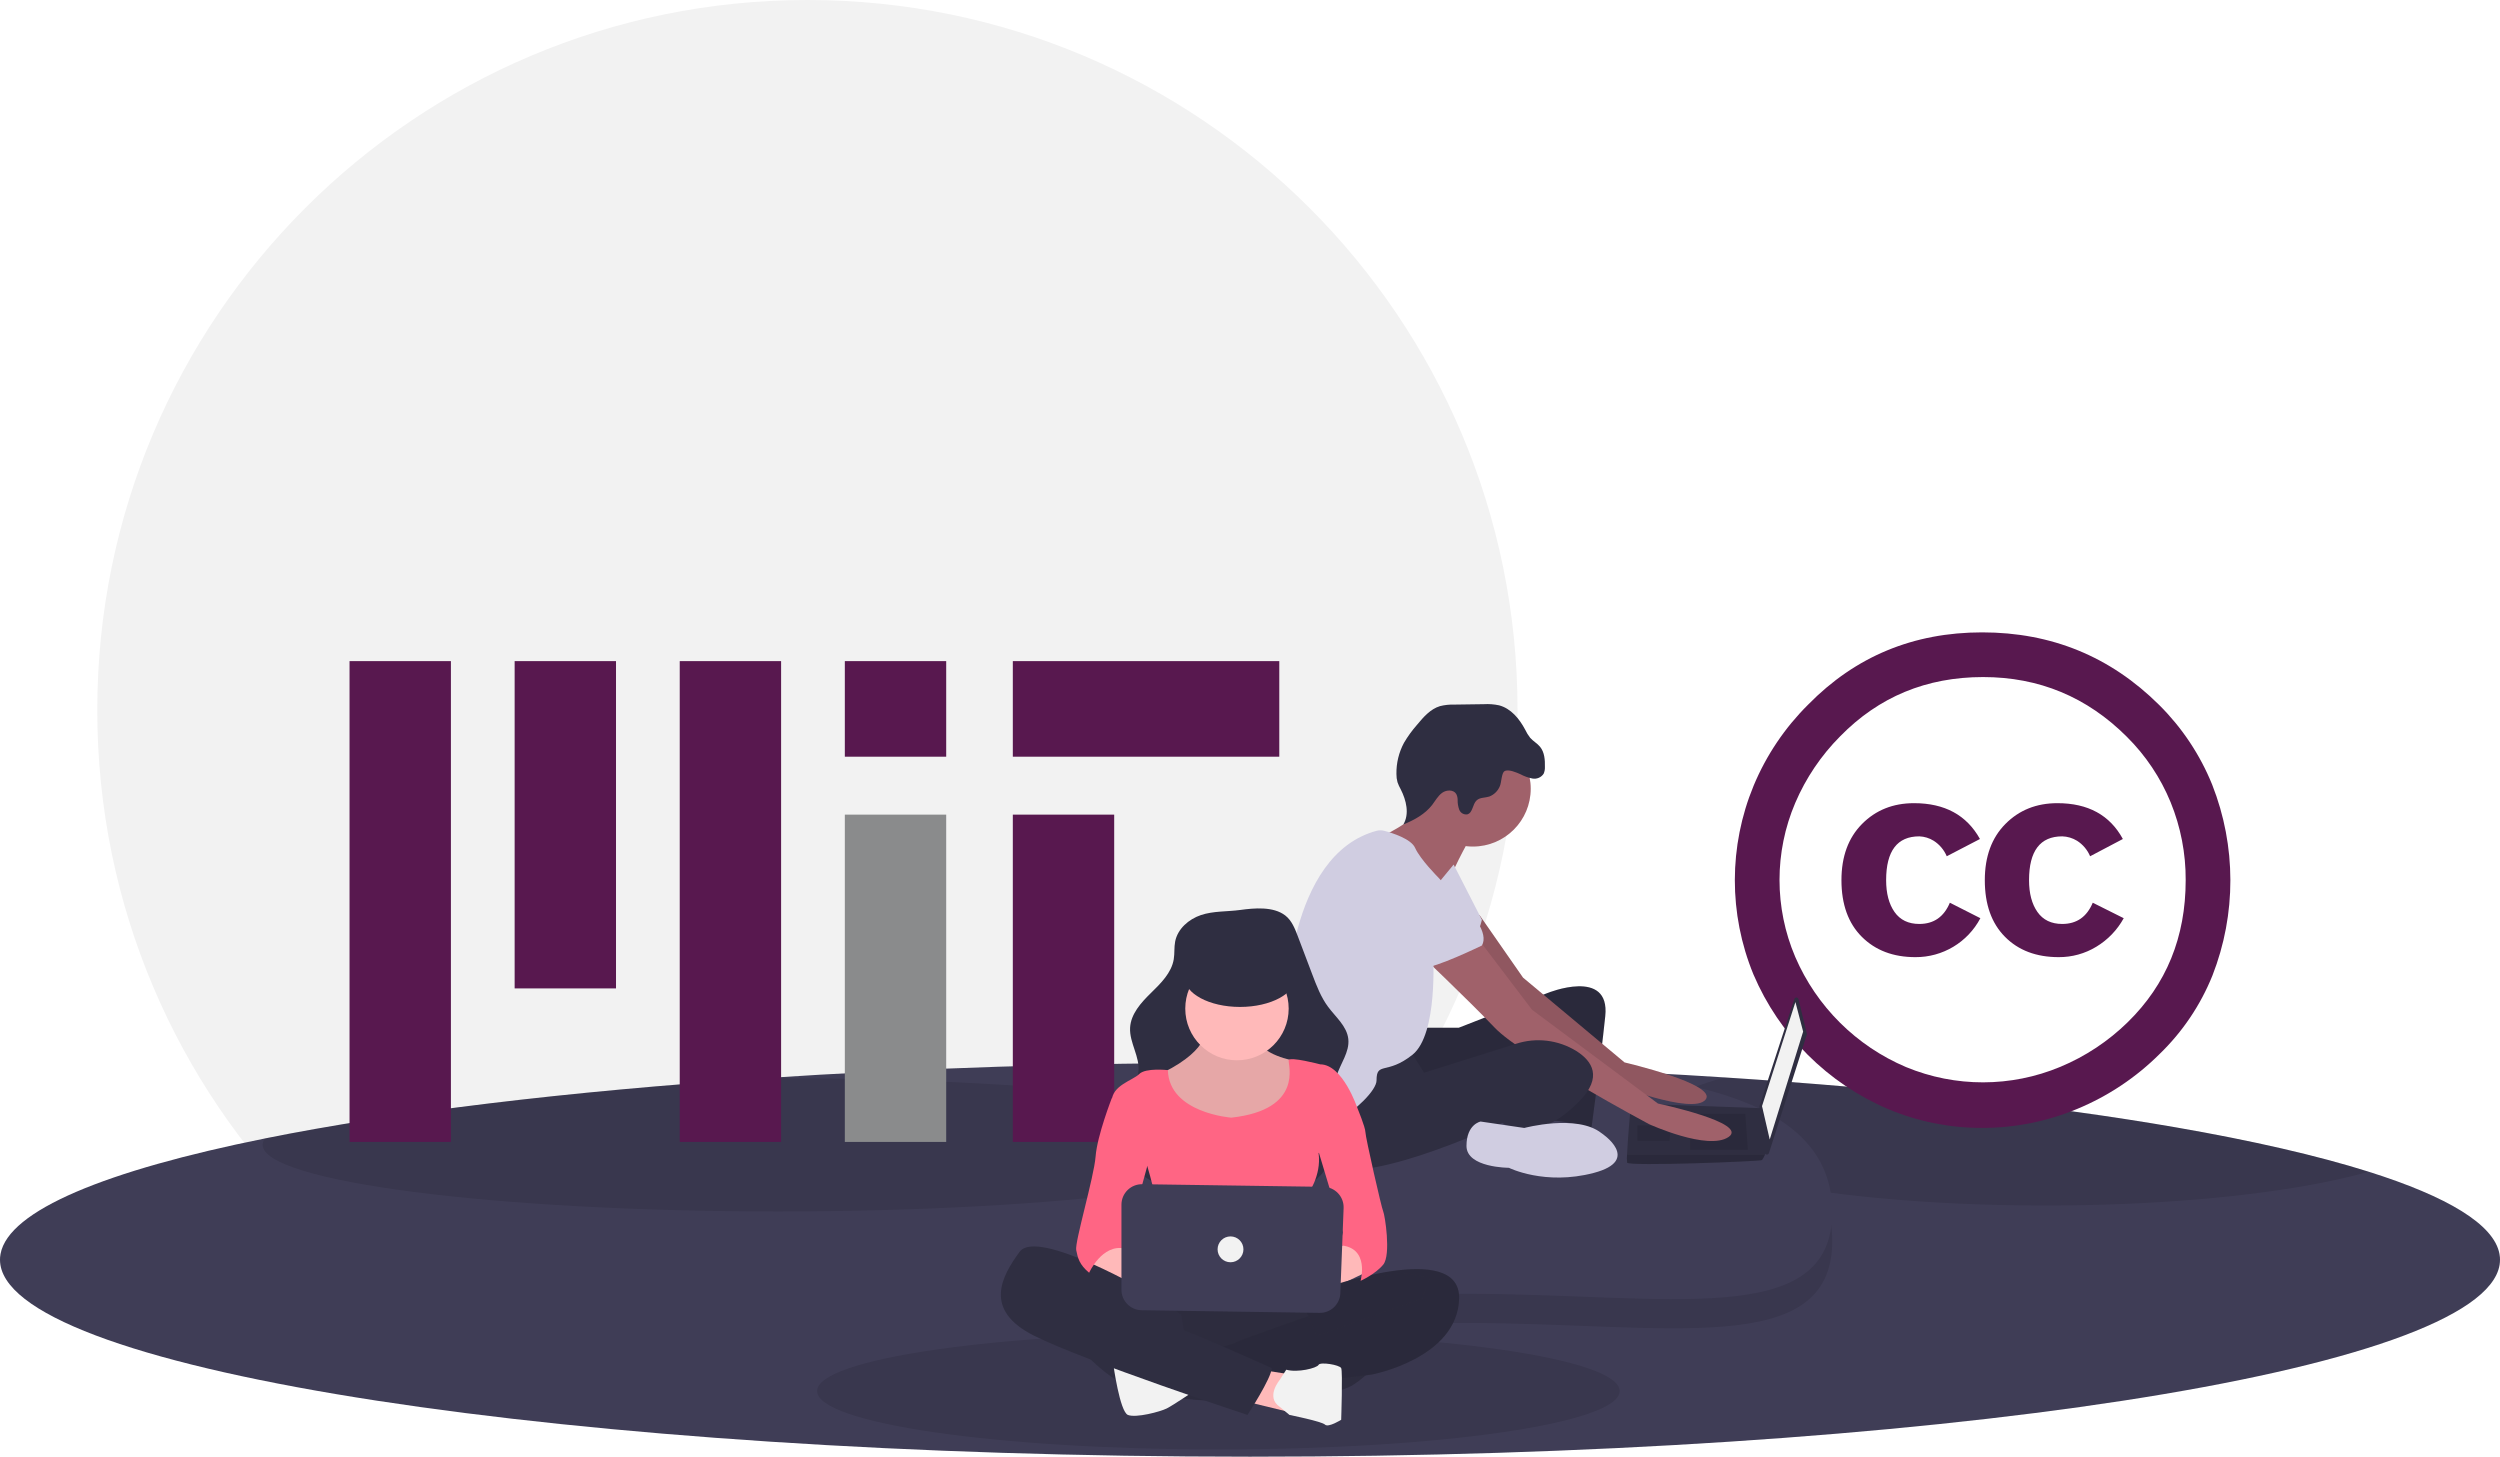
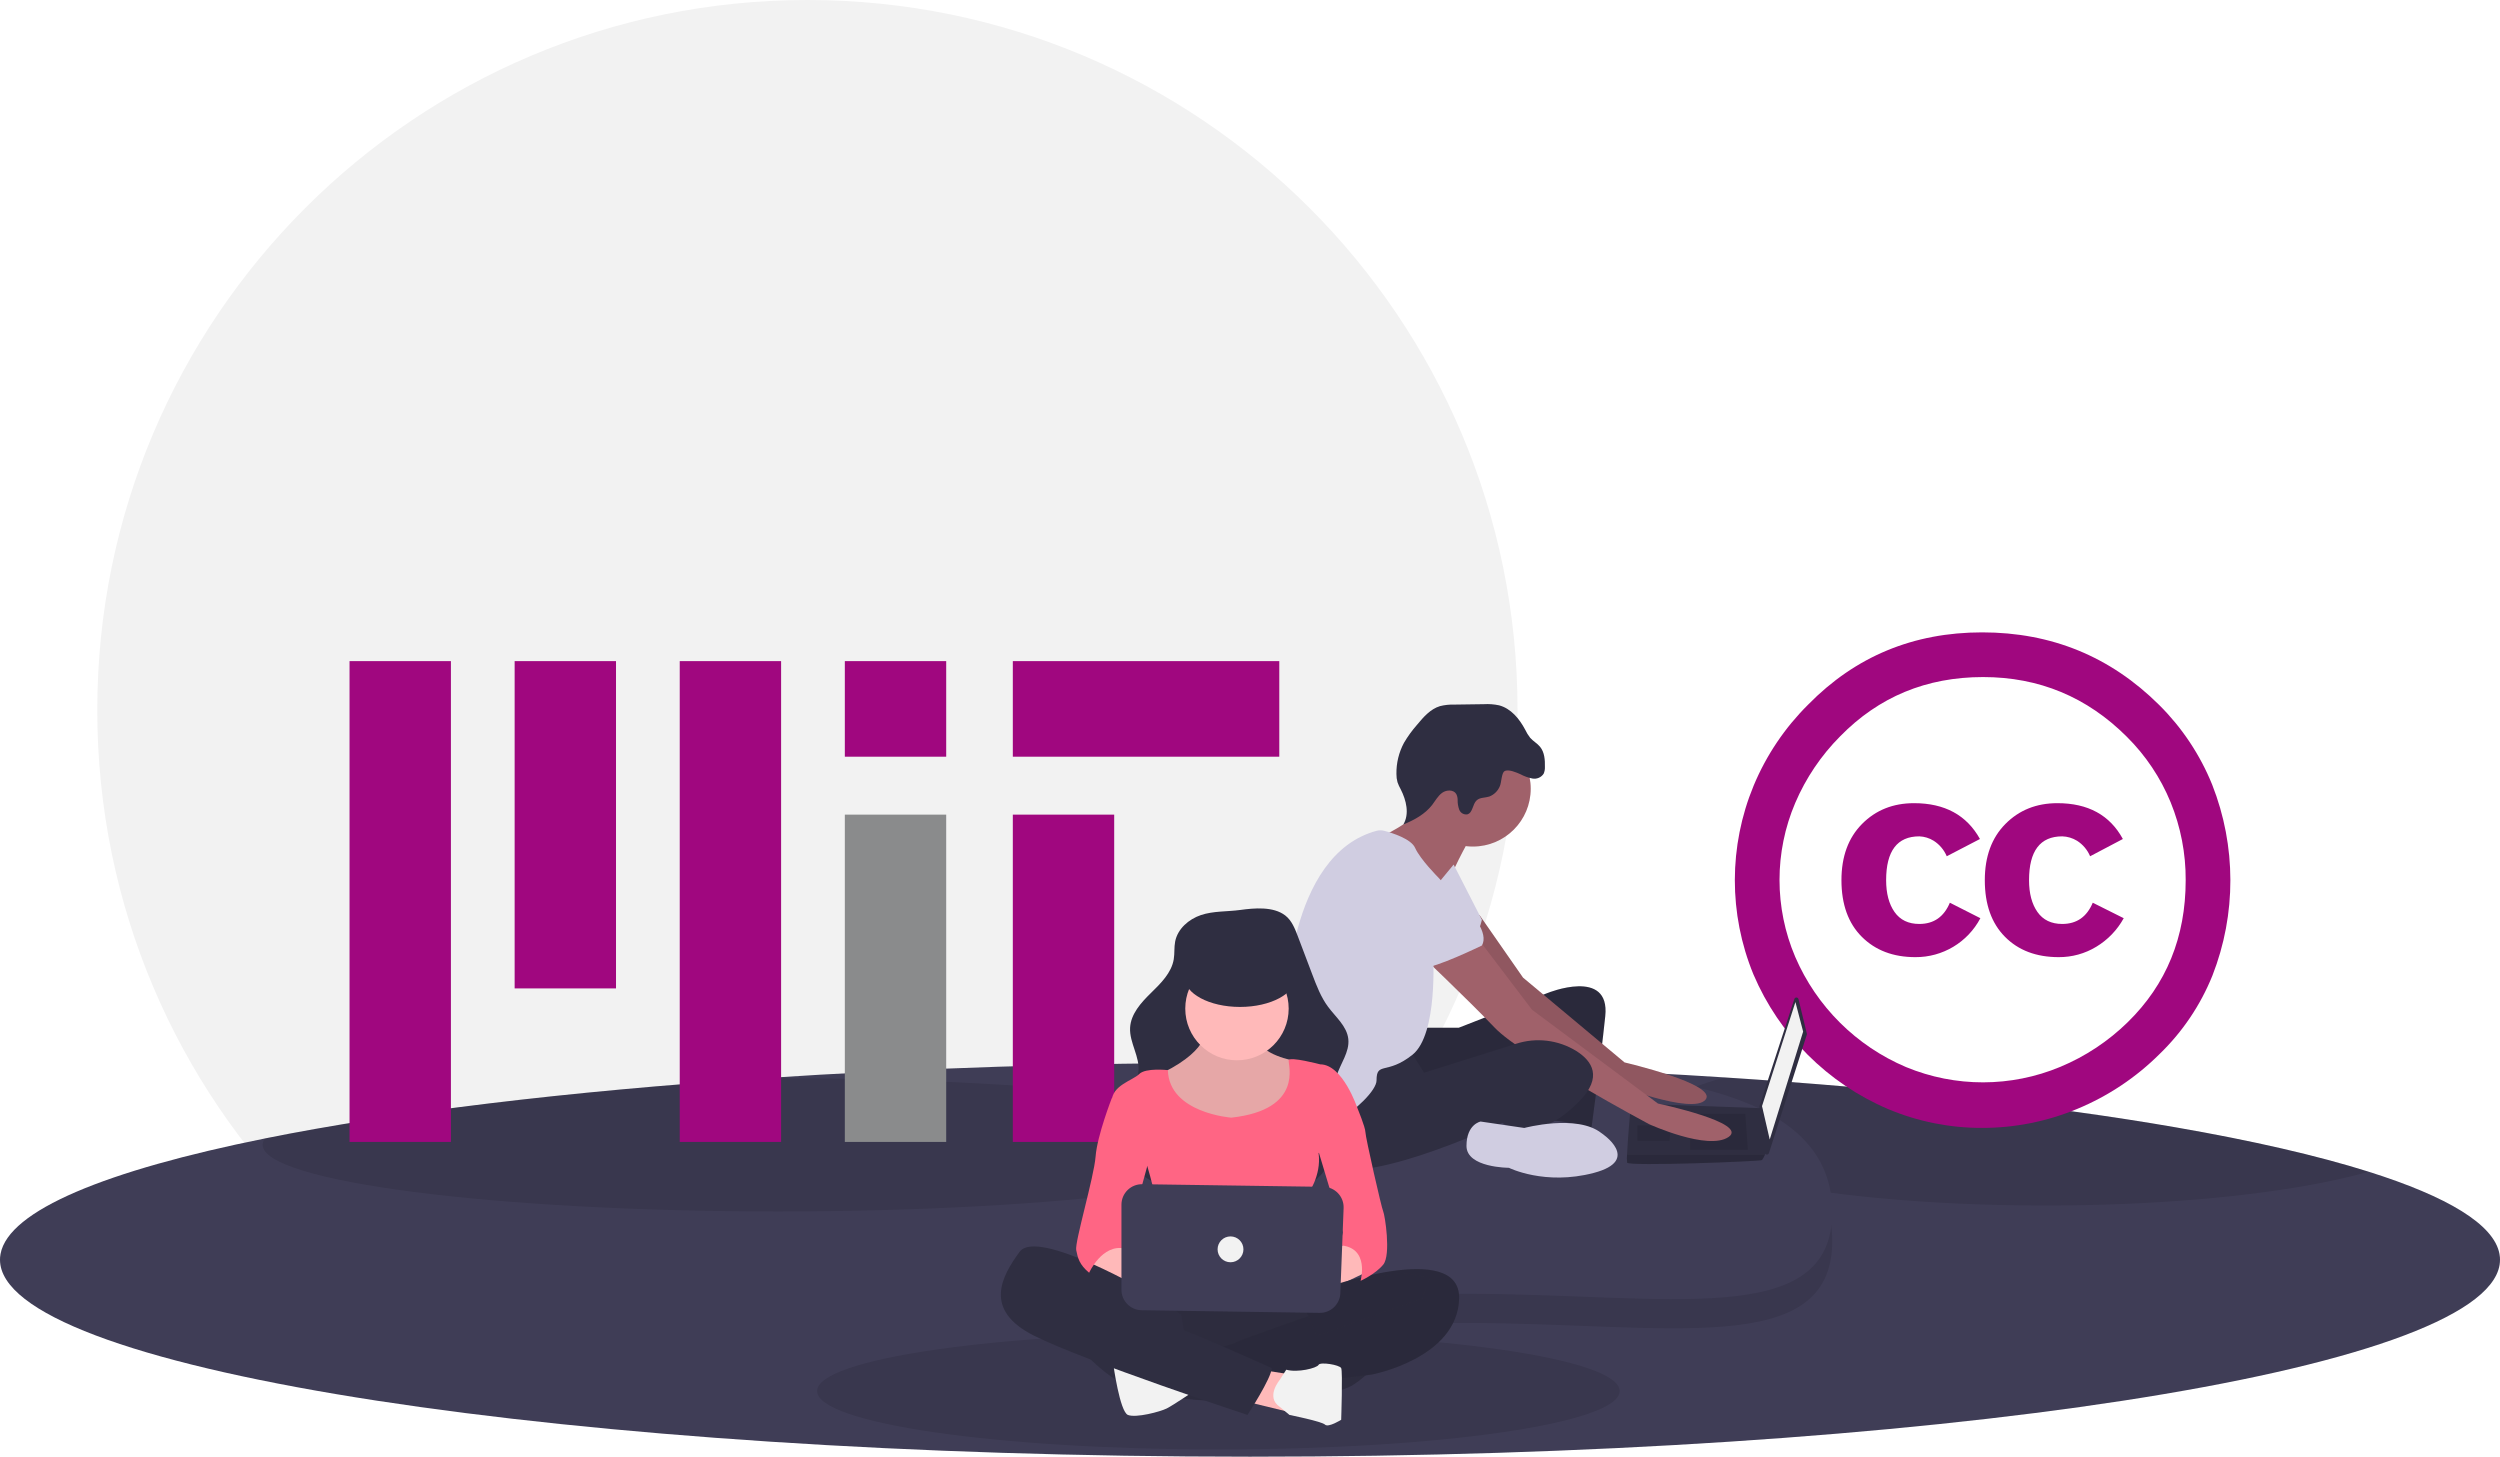
<svg xmlns="http://www.w3.org/2000/svg" id="a58ef234-55dd-4456-b368-278f056cc5c7" data-name="Layer 1" width="1028" height="598.997" viewBox="0 0 1028 598.997">
  <circle cx="332.005" cy="292.004" r="292.004" fill="#f2f2f2" />
  <path d="M1114,668.499a13.69,13.69,0,0,1-.17,2.12c-7.14,43.76-234.46,78.88-513.83,78.88s-506.69-35.12-513.83-78.88a13.675,13.675,0,0,1-.17-2.12c0-.2,0-.41.02-.61,0-.11.01-.21.01-.32a.489.489,0,0,0,.01-.12c.04-.45.1-.88.18-1.32,3.26-17.89,43.35-34.33,108.74-47.5,53.48-10.77,123.89-19.36,204.93-24.76,61.5-4.1,129.12-6.37,200.11-6.37,57.12,0,112.06,1.47,163.38,4.17h.02q16.11.855,31.74,1.87c71.33,4.62,134.63,11.69,185.63,20.54,31.37,5.45,58.1,11.58,79.19,18.22h.01c32.46,10.23,51.6,21.7,53.81,33.83.08.44.14.87.18,1.32a.487.487,0,0,0,.01.12c0,.11.01.21.01.32C1114,668.089,1114,668.299,1114,668.499Z" transform="translate(-86 -150.5013)" fill="#3f3d56" />
  <ellipse cx="501" cy="571.997" rx="165" ry="24" opacity="0.1" />
  <path d="M1059.96,632.299c-5.77,1.65-12.27,3.18-19.4,4.58-29.36,5.78-69.42,9.33-113.53,9.33-49.28,0-93.45-4.43-123.38-11.44-24.84-5.82-39.88-13.39-39.88-21.7,0-7.3,11.64-14.06,31.37-19.53,71.33,4.62,134.63,11.69,185.63,20.54C1012.14,619.529,1038.87,625.659,1059.96,632.299Z" transform="translate(-86 -150.5013)" opacity="0.1" />
  <path d="M618,621.249c0,15.13-94.92,27.4-212,27.4s-212-12.27-212-27.4a4.372,4.372,0,0,1,.96-2.62c53.48-10.77,123.89-19.36,204.93-24.76q3.045-.015,6.11-.01C523.08,593.859,618,606.119,618,621.249Z" transform="translate(-86 -150.5013)" opacity="0.1" />
-   <rect x="416.472" y="334.975" width="41.685" height="134.584" fill="#58184f" />
-   <rect x="279.506" y="271.851" width="41.685" height="197.708" fill="#58184f" />
-   <rect x="143.73" y="271.851" width="41.685" height="197.708" fill="#58184f" />
-   <rect x="211.618" y="271.851" width="41.685" height="134.584" fill="#58184f" />
-   <rect x="347.393" y="271.851" width="41.685" height="39.303" fill="#58184f" />
+   <rect x="416.472" y="334.975" width="41.685" height="134.584" fill="#a0077f" />
+   <rect x="279.506" y="271.851" width="41.685" height="197.708" fill="#a0077f" />
+   <rect x="143.73" y="271.851" width="41.685" height="197.708" fill="#a0077f" />
+   <rect x="211.618" y="271.851" width="41.685" height="134.584" fill="#a0077f" />
+   <rect x="347.393" y="271.851" width="41.685" height="39.303" fill="#a0077f" />
  <rect x="347.393" y="334.975" width="41.685" height="134.584" fill="#8a8b8c" />
-   <rect x="416.472" y="271.851" width="109.573" height="39.303" fill="#58184f" />
-   <path d="M901.062,410.53q42.748,0,72.774,29.839A97.983,97.983,0,0,1,995.668,473.208a107.346,107.346,0,0,1,.096,78.409,93.533,93.533,0,0,1-21.739,32.294,104.704,104.704,0,0,1-33.841,22.561,101.425,101.425,0,0,1-39.114,7.823,99.015,99.015,0,0,1-38.662-7.734A104.845,104.845,0,0,1,807.007,551.165a101.764,101.764,0,0,1,.089-77.594A102.307,102.307,0,0,1,829.565,440.185Q858.674,410.537,901.062,410.53Zm.369,18.377q-34.93,0-58.768,24.379A87.595,87.595,0,0,0,824.197,480.668a80.789,80.789,0,0,0,0,63.311,86.249,86.249,0,0,0,45.577,45.31,82.687,82.687,0,0,0,63.41-.089,87.995,87.995,0,0,0,27.741-18.374q23.831-23.287,23.828-58.405a83.659,83.659,0,0,0-6.186-32.02,81.465,81.465,0,0,0-18.002-26.929Q935.989,428.909,901.431,428.908Zm-1.277,66.591-13.649,7.097a14.006,14.006,0,0,0-5.365-6.368,12.087,12.087,0,0,0-5.916-1.818q-13.64,0-13.646,18.011,0,8.186,3.454,13.095,3.458,4.914,10.192,4.916,8.916,0,12.557-8.733l12.551,6.368a29.99,29.99,0,0,1-26.745,16.012q-13.644,0-22.016-8.37-8.367-8.367-8.367-23.284,0-14.557,8.46-23.105,8.458-8.549,21.38-8.552Q891.97,480.757,900.155,495.498Zm58.765,0-13.465,7.097a13.992,13.992,0,0,0-5.368-6.368,12.373,12.373,0,0,0-6.094-1.818q-13.644,0-13.649,18.011,0,8.186,3.458,13.095,3.453,4.914,10.192,4.916,8.907,0,12.548-8.733l12.735,6.368a31.277,31.277,0,0,1-11.274,11.736,29.398,29.398,0,0,1-15.464,4.276q-13.831,0-22.099-8.37-8.291-8.367-8.284-23.284,0-14.557,8.463-23.105,8.453-8.549,21.373-8.552Q950.912,480.757,958.919,495.498Z" transform="translate(-86 -150.5013)" fill="#58184f" />
+   <rect x="416.472" y="271.851" width="109.573" height="39.303" fill="#a0077f" />
+   <path d="M901.062,410.53q42.748,0,72.774,29.839A97.983,97.983,0,0,1,995.668,473.208a107.346,107.346,0,0,1,.096,78.409,93.533,93.533,0,0,1-21.739,32.294,104.704,104.704,0,0,1-33.841,22.561,101.425,101.425,0,0,1-39.114,7.823,99.015,99.015,0,0,1-38.662-7.734A104.845,104.845,0,0,1,807.007,551.165a101.764,101.764,0,0,1,.089-77.594A102.307,102.307,0,0,1,829.565,440.185Q858.674,410.537,901.062,410.53Zm.369,18.377q-34.93,0-58.768,24.379A87.595,87.595,0,0,0,824.197,480.668a80.789,80.789,0,0,0,0,63.311,86.249,86.249,0,0,0,45.577,45.31,82.687,82.687,0,0,0,63.41-.089,87.995,87.995,0,0,0,27.741-18.374q23.831-23.287,23.828-58.405a83.659,83.659,0,0,0-6.186-32.02,81.465,81.465,0,0,0-18.002-26.929Q935.989,428.909,901.431,428.908Zm-1.277,66.591-13.649,7.097a14.006,14.006,0,0,0-5.365-6.368,12.087,12.087,0,0,0-5.916-1.818q-13.64,0-13.646,18.011,0,8.186,3.454,13.095,3.458,4.914,10.192,4.916,8.916,0,12.557-8.733l12.551,6.368a29.99,29.99,0,0,1-26.745,16.012q-13.644,0-22.016-8.37-8.367-8.367-8.367-23.284,0-14.557,8.46-23.105,8.458-8.549,21.38-8.552Q891.97,480.757,900.155,495.498Zm58.765,0-13.465,7.097a13.992,13.992,0,0,0-5.368-6.368,12.373,12.373,0,0,0-6.094-1.818q-13.644,0-13.649,18.011,0,8.186,3.458,13.095,3.453,4.914,10.192,4.916,8.907,0,12.548-8.733l12.735,6.368a31.277,31.277,0,0,1-11.274,11.736,29.398,29.398,0,0,1-15.464,4.276q-13.831,0-22.099-8.37-8.291-8.367-8.284-23.284,0-14.557,8.463-23.105,8.453-8.549,21.373-8.552Q950.912,480.757,958.919,495.498Z" transform="translate(-86 -150.5013)" fill="#a0077f" />
  <path d="M839.417,660.837c0,48.737-67.934,33.663-151.113,33.663s-150.104,15.075-150.104-33.663,67.925-59.337,151.104-59.337S839.417,612.099,839.417,660.837Z" transform="translate(-86 -150.5013)" opacity="0.1" />
  <path d="M839.417,648.837c0,48.737-67.934,33.663-151.113,33.663s-150.104,15.075-150.104-33.663,67.925-59.337,151.104-59.337S839.417,600.099,839.417,648.837Z" transform="translate(-86 -150.5013)" fill="#3f3d56" />
  <path d="M825.542,561.343l3.434,14.164a.885.885,0,0,1-.017.478l-15.575,48.673a.885.885,0,0,1-1.722-.17l-2.155-18.961a.885.885,0,0,1,.038-.374l14.297-43.876A.885.885,0,0,1,825.542,561.343Z" transform="translate(-86 -150.5013)" fill="#2f2e41" />
  <polygon points="738.278 412.038 741.449 424.19 727.711 468.572 724.541 454.835 738.278 412.038" fill="#f2f2f2" />
  <path d="M755.064,628.584c.528,1.585,54.949-.528,55.477-1.057a11.469,11.469,0,0,0,1.162-2.113c.497-1.057.951-2.113.951-2.113l-2.113-17.108L756.649,604.279s-1.347,14.498-1.622,21.134A15.853,15.853,0,0,0,755.064,628.584Z" transform="translate(-86 -150.5013)" fill="#2f2e41" />
  <polygon points="717.673 458.005 718.729 472.799 694.953 472.799 694.953 458.005 717.673 458.005" opacity="0.1" />
  <polygon points="687.028 462.76 687.17 462.732 686.5 469.1 673.291 469.1 673.291 462.76 687.028 462.76" opacity="0.1" />
  <path d="M755.064,628.584c.528,1.585,54.949-.528,55.477-1.057a11.469,11.469,0,0,0,1.162-2.113H755.027A15.853,15.853,0,0,0,755.064,628.584Z" transform="translate(-86 -150.5013)" opacity="0.1" />
  <path d="M671.055,573.106h14.794l36.457-14.266s25.889-10.567,23.776,9.51S740.27,615.375,740.27,615.375s-11.624-5.284-17.964-3.698-2.113-32.23-2.113-32.23-51.779,24.833-56.534,21.663-5.812-25.361-5.812-25.361Z" transform="translate(-86 -150.5013)" fill="#2f2e41" />
  <path d="M671.055,573.106h14.794l36.457-14.266s25.889-10.567,23.776,9.51S740.27,615.375,740.27,615.375s-11.624-5.284-17.964-3.698-2.113-32.23-2.113-32.23-51.779,24.833-56.534,21.663-5.812-25.361-5.812-25.361Z" transform="translate(-86 -150.5013)" opacity="0.1" />
  <path d="M694.363,526.777l17.904,25.723,41.74,34.871s38.57,8.982,33.286,15.322-37.513-6.34-37.513-6.34S701.7,561.483,700.115,558.841s-19.021-27.474-19.021-27.474Z" transform="translate(-86 -150.5013)" fill="#a0616a" />
  <path d="M694.363,526.777l17.904,25.723,41.74,34.871s38.57,8.982,33.286,15.322-37.513-6.34-37.513-6.34S701.7,561.483,700.115,558.841s-19.021-27.474-19.021-27.474Z" transform="translate(-86 -150.5013)" opacity="0.1" />
  <circle cx="605.661" cy="324.331" r="23.776" fill="#a0616a" />
  <path d="M690.076,495.967s-7.925,13.737-9.51,21.134-23.776-14.794-23.776-14.794l-2.906-7.661s20.87-9.775,19.285-17.7S690.076,495.967,690.076,495.967Z" transform="translate(-86 -150.5013)" fill="#a0616a" />
  <path d="M683.736,506.005l11.624,22.719s-2.642,11.095-6.869,12.152-22.191-13.737-22.191-13.737Z" transform="translate(-86 -150.5013)" fill="#d0cde1" />
  <path d="M694.303,537.178l21.663,28.531,51.779,38.57s37.513,7.925,29.06,13.737-32.758-5.284-32.758-5.284-52.307-28.003-63.403-39.627-31.701-31.173-31.701-31.173Z" transform="translate(-86 -150.5013)" fill="#a0616a" />
  <path d="M665.244,581.56l6.34,10.039,37.839-11.905a29.751,29.751,0,0,1,24.771,2.989c6.604,4.161,10.831,10.765,1.321,20.54-19.021,19.549-31.701,8.982-31.701,8.982s-63.931,30.116-74.498,15.322-11.095-22.191-11.095-22.191S658.903,579.975,665.244,581.56Z" transform="translate(-86 -150.5013)" fill="#2f2e41" />
  <path d="M744.497,616.432s16.907,11.095-3.17,16.379-34.871-2.113-34.871-2.113-17.436,0-17.436-8.982,5.812-10.039,5.812-10.039l17.964,2.642S734.458,608.506,744.497,616.432Z" transform="translate(-86 -150.5013)" fill="#d0cde1" />
  <path d="M711.166,468.851a17.728,17.728,0,0,0,4.982,1.785,4.548,4.548,0,0,0,4.595-1.969,6.181,6.181,0,0,0,.522-2.795c.064-2.901-.146-6.038-1.985-8.283-1.17-1.429-2.878-2.33-4.089-3.724a17.598,17.598,0,0,1-2.067-3.378c-2.356-4.424-5.843-8.676-10.69-9.951a23.183,23.183,0,0,0-6.24-.477l-12.206.172a21.251,21.251,0,0,0-5.872.632c-3.929,1.188-6.789,4.492-9.409,7.651a47.851,47.851,0,0,0-5.396,7.448,26.133,26.133,0,0,0-3.098,12.804,11.98,11.98,0,0,0,.439,3.388,18.801,18.801,0,0,0,1.332,2.925c2.289,4.496,3.648,10.112,1.07,14.449,4.478-1.829,8.909-4.228,11.863-8.058,1.321-1.714,2.358-3.72,4.119-4.977s4.631-1.367,5.761.479a5.163,5.163,0,0,1,.583,2.418,11.084,11.084,0,0,0,.668,4.081,3.058,3.058,0,0,0,3.322,1.896c2.3-.648,2.08-4.179,3.852-5.782,1.346-1.218,3.422-.985,5.15-1.538a7.643,7.643,0,0,0,4.387-4.321c.655-1.468.645-5.31,1.884-6.105C706.194,466.625,709.726,468.21,711.166,468.851Z" transform="translate(-86 -150.5013)" fill="#2f2e41" />
  <path d="M651.996,492.139a6.271,6.271,0,0,1,3.264.008c3.392.911,10.995,3.321,12.625,6.989,2.113,4.755,9.51,12.152,9.51,12.152s10.039,10.039,7.925,16.907-10.039,14.794-10.039,14.794,2.113,32.758-8.454,41.212-14.794,2.642-14.794,10.567-32.758,32.758-39.098,17.436c0,0,3.17-28.531,2.113-38.57C614.008,563.741,615.533,502.011,651.996,492.139Z" transform="translate(-86 -150.5013)" fill="#d0cde1" />
  <path d="M668.942,505.477s32.23,23.776,26.418,33.815c0,0-19.549,9.51-23.776,8.982s-20.606-19.021-24.833-20.606S640.411,497.552,668.942,505.477Z" transform="translate(-86 -150.5013)" fill="#d0cde1" />
  <path d="M579.811,526.783c-5.013,1.693-9.554,5.652-10.58,10.843-.476,2.406-.184,4.907-.585,7.327-.929,5.612-5.334,9.897-9.396,13.878s-8.258,8.606-8.555,14.286c-.325,6.22,4.186,12.047,3.406,18.226-.907,7.179-8.489,11.831-10.364,18.82-1.252,4.667.282,9.694,2.805,13.815,4.809,7.852,13.028,13.183,21.781,16.041s18.075,3.459,27.282,3.556c11.211.117,23.383-.845,31.806-8.244a25.48,25.48,0,0,0,8.459-16.588c.8-8.571-2.777-17.426-.31-25.673,1.553-5.19,5.447-9.93,4.866-15.316-.568-5.266-5.168-8.999-8.323-13.253-2.946-3.972-4.734-8.663-6.486-13.288l-5.995-15.824c-1.178-3.111-2.473-6.382-5.099-8.424-4.917-3.822-12.822-3.071-18.572-2.283C590.619,525.412,584.94,525.051,579.811,526.783Z" transform="translate(-86 -150.5013)" fill="#2f2e41" />
  <path d="M581.688,572.877s2.657,8.637-17.274,18.602,1.993,20.595,1.993,20.595l23.253,5.315s23.917-3.322,26.575-7.308,7.308-17.274,5.979-19.267a31.061,31.061,0,0,0-3.322-3.986s-15.945-2.657-15.281-9.966S581.688,572.877,581.688,572.877Z" transform="translate(-86 -150.5013)" fill="#ffb9b9" />
  <path d="M581.688,572.877s2.657,8.637-17.274,18.602,1.993,20.595,1.993,20.595l23.253,5.315s23.917-3.322,26.575-7.308,7.308-17.274,5.979-19.267a31.061,31.061,0,0,0-3.322-3.986s-15.945-2.657-15.281-9.966S581.688,572.877,581.688,572.877Z" transform="translate(-86 -150.5013)" opacity="0.1" />
  <circle cx="508.643" cy="414.736" r="21.26" fill="#ffb9b9" />
  <path d="M592.318,610.082s-25.604-1.872-26.089-19.539c0,0-9.122-1.057-11.78,1.601s-11.294,4.651-11.294,11.294,14.616,26.575,14.616,26.575,7.972,26.575,4.651,31.225-3.986,16.609-3.986,16.609,33.218-2.657,38.533,0,26.575,2.657,27.904,0-1.329-35.876-1.329-35.876,5.979-7.972,4.651-17.274L644.139,606.096s-5.979-17.938-15.281-17.938c0,0-12.623-3.322-12.955-1.661S622.215,606.76,592.318,610.082Z" transform="translate(-86 -150.5013)" fill="#ff6584" />
  <path d="M532.525,668.547s5.979,9.301,21.26,11.294,17.938-3.322,16.609-4.651-17.274-7.308-17.274-7.308l-9.301-7.308Z" transform="translate(-86 -150.5013)" fill="#ffb9b9" />
  <path d="M641.481,660.574l-17.274,9.966s-22.589-1.329-13.952,5.315,24.582,3.986,24.582,3.986l15.281-7.308Z" transform="translate(-86 -150.5013)" fill="#ffb9b9" />
  <path d="M555.113,677.848s-15.945,39.198,3.322,45.177,72.416,4.651,84.375-3.322,15.281-18.602,13.287-21.924-15.281-12.623-24.582-13.287S555.113,677.848,555.113,677.848Z" transform="translate(-86 -150.5013)" fill="#2f2e41" />
  <path d="M555.113,677.848s-15.945,39.198,3.322,45.177,72.416,4.651,84.375-3.322,15.281-18.602,13.287-21.924-15.281-12.623-24.582-13.287S555.113,677.848,555.113,677.848Z" transform="translate(-86 -150.5013)" opacity="0.05" />
  <path d="M630.378,680.283s56.281-20.373,55.617,4.208-35.876,31.225-35.876,31.225l-10.63,1.329-58.465,1.993s1.993-10.63-2.657-11.959c0,0,15.281-3.986,15.945-4.651s38.533-13.952,41.191-14.616,10.63-5.979,16.609-5.315c0,0,6.644-5.315,13.952-3.986l-20.595,1.329Z" transform="translate(-86 -150.5013)" fill="#2f2e41" />
  <path d="M630.378,680.283s56.281-20.373,55.617,4.208-35.876,31.225-35.876,31.225l-10.63,1.329-58.465,1.993s1.993-10.63-2.657-11.959c0,0,15.281-3.986,15.945-4.651s38.533-13.952,41.191-14.616,10.63-5.979,16.609-5.315c0,0,6.644-5.315,13.952-3.986l-20.595,1.329Z" transform="translate(-86 -150.5013)" opacity="0.1" />
  <polygon points="534.434 533.081 541.53 549.271 584.714 533.99 588.036 525.354 576.741 523.36 554.035 527.347 544.187 530.004 534.434 533.081" fill="#2f2e41" />
  <polygon points="534.434 533.081 541.53 549.271 584.714 533.99 588.036 525.354 576.741 523.36 554.035 527.347 544.187 530.004 534.434 533.081" opacity="0.1" />
  <path d="M528.538,703.094s12.623,15.945,27.239,19.931,22.589-1.329,22.589-1.329L573.716,703.094l-1.993-11.959L563.086,685.156l-17.274-7.972-20.595-6.644s-8.637-1.329-8.637,0,7.972,21.26,7.972,21.26Z" transform="translate(-86 -150.5013)" fill="#2f2e41" />
  <path d="M543.819,711.731s2.657,19.267,5.979,20.595,13.287-1.329,15.945-2.657,11.691-7.459,11.691-7.459S545.812,710.402,543.819,711.731Z" transform="translate(-86 -150.5013)" fill="#f2f2f2" />
  <polygon points="518.277 563.223 530.9 565.216 529.571 580.496 511.964 576.22 518.277 563.223" fill="#ffb9b9" />
  <path d="M612.186,717.977s-5.916,7.042.063,11.028l3.986,3.322s13.287,2.657,14.616,3.986,6.644-1.993,6.644-1.993.664-19.931,0-21.26-8.637-2.657-9.301-1.329-8.637,3.322-13.287,1.993Z" transform="translate(-86 -150.5013)" fill="#f2f2f2" />
  <path d="M559.099,682.499s-46.506-27.239-53.814-17.274-15.281,23.917,5.979,34.547,87.697,32.554,87.697,32.554,9.966-15.281,9.966-19.267c0,0-35.212-15.945-41.191-17.274s-29.897-16.609-33.219-17.938-7.972-5.315-7.972-5.315Z" transform="translate(-86 -150.5013)" fill="#2f2e41" />
  <path d="M545.812,600.117l-2.657,1.993s-5.979,15.281-6.644,23.917-8.637,35.212-7.972,38.533,1.329,5.979,5.315,9.301c0,0,5.315-11.959,14.616-9.966l11.294-41.191Z" transform="translate(-86 -150.5013)" fill="#ff6584" />
  <path d="M638.824,600.117l5.315,5.979s3.322,7.972,3.322,9.966,6.644,31.225,7.308,32.554,3.322,17.938,0,21.924-9.301,6.644-9.301,6.644,3.986-13.952-8.637-14.616l1.329-5.315-11.959-39.862Z" transform="translate(-86 -150.5013)" fill="#ff6584" />
  <path d="M547.141,645.858v34.995a8.413,8.413,0,0,0,8.289,8.413l73.185,1.084a8.413,8.413,0,0,0,8.532-8.089l1.346-34.999a8.413,8.413,0,0,0-8.285-8.736l-74.531-1.08A8.413,8.413,0,0,0,547.141,645.858Z" transform="translate(-86 -150.5013)" fill="#3f3d56" />
  <ellipse cx="509.89" cy="401.732" rx="22.884" ry="12.322" fill="#2f2e41" />
  <circle cx="505.986" cy="513.727" r="5.315" fill="#f2f2f2" />
</svg>
